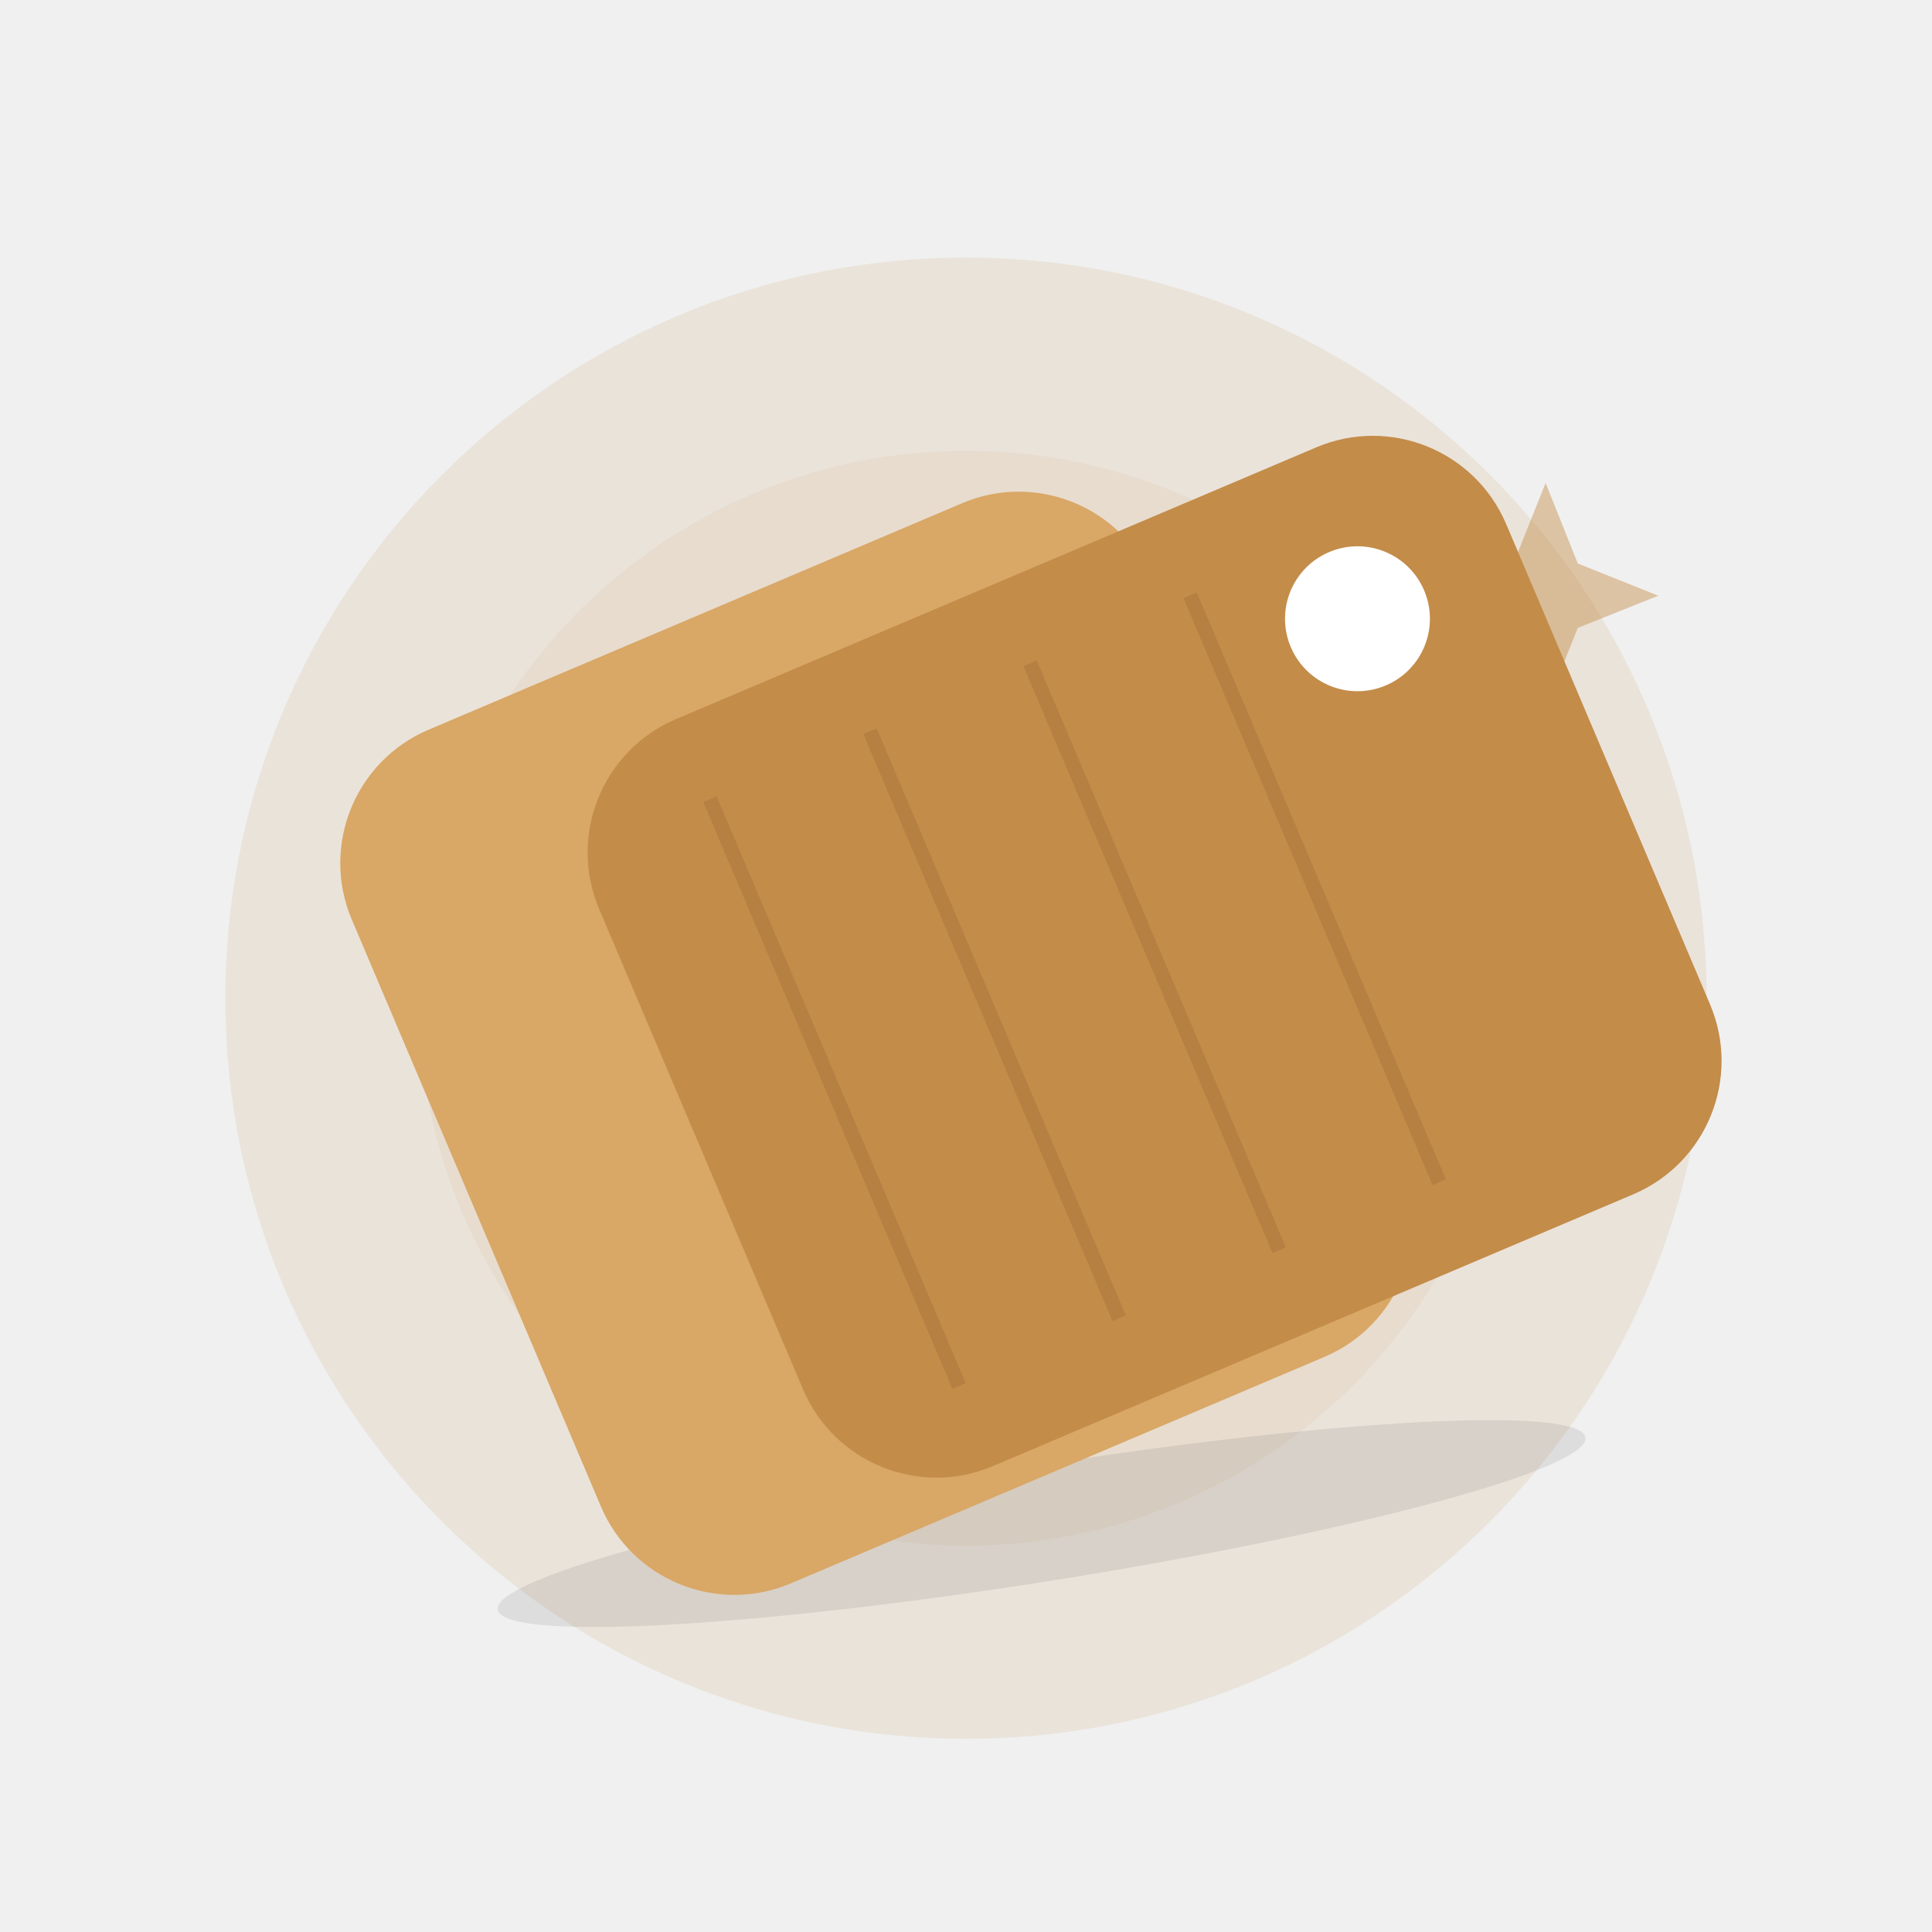
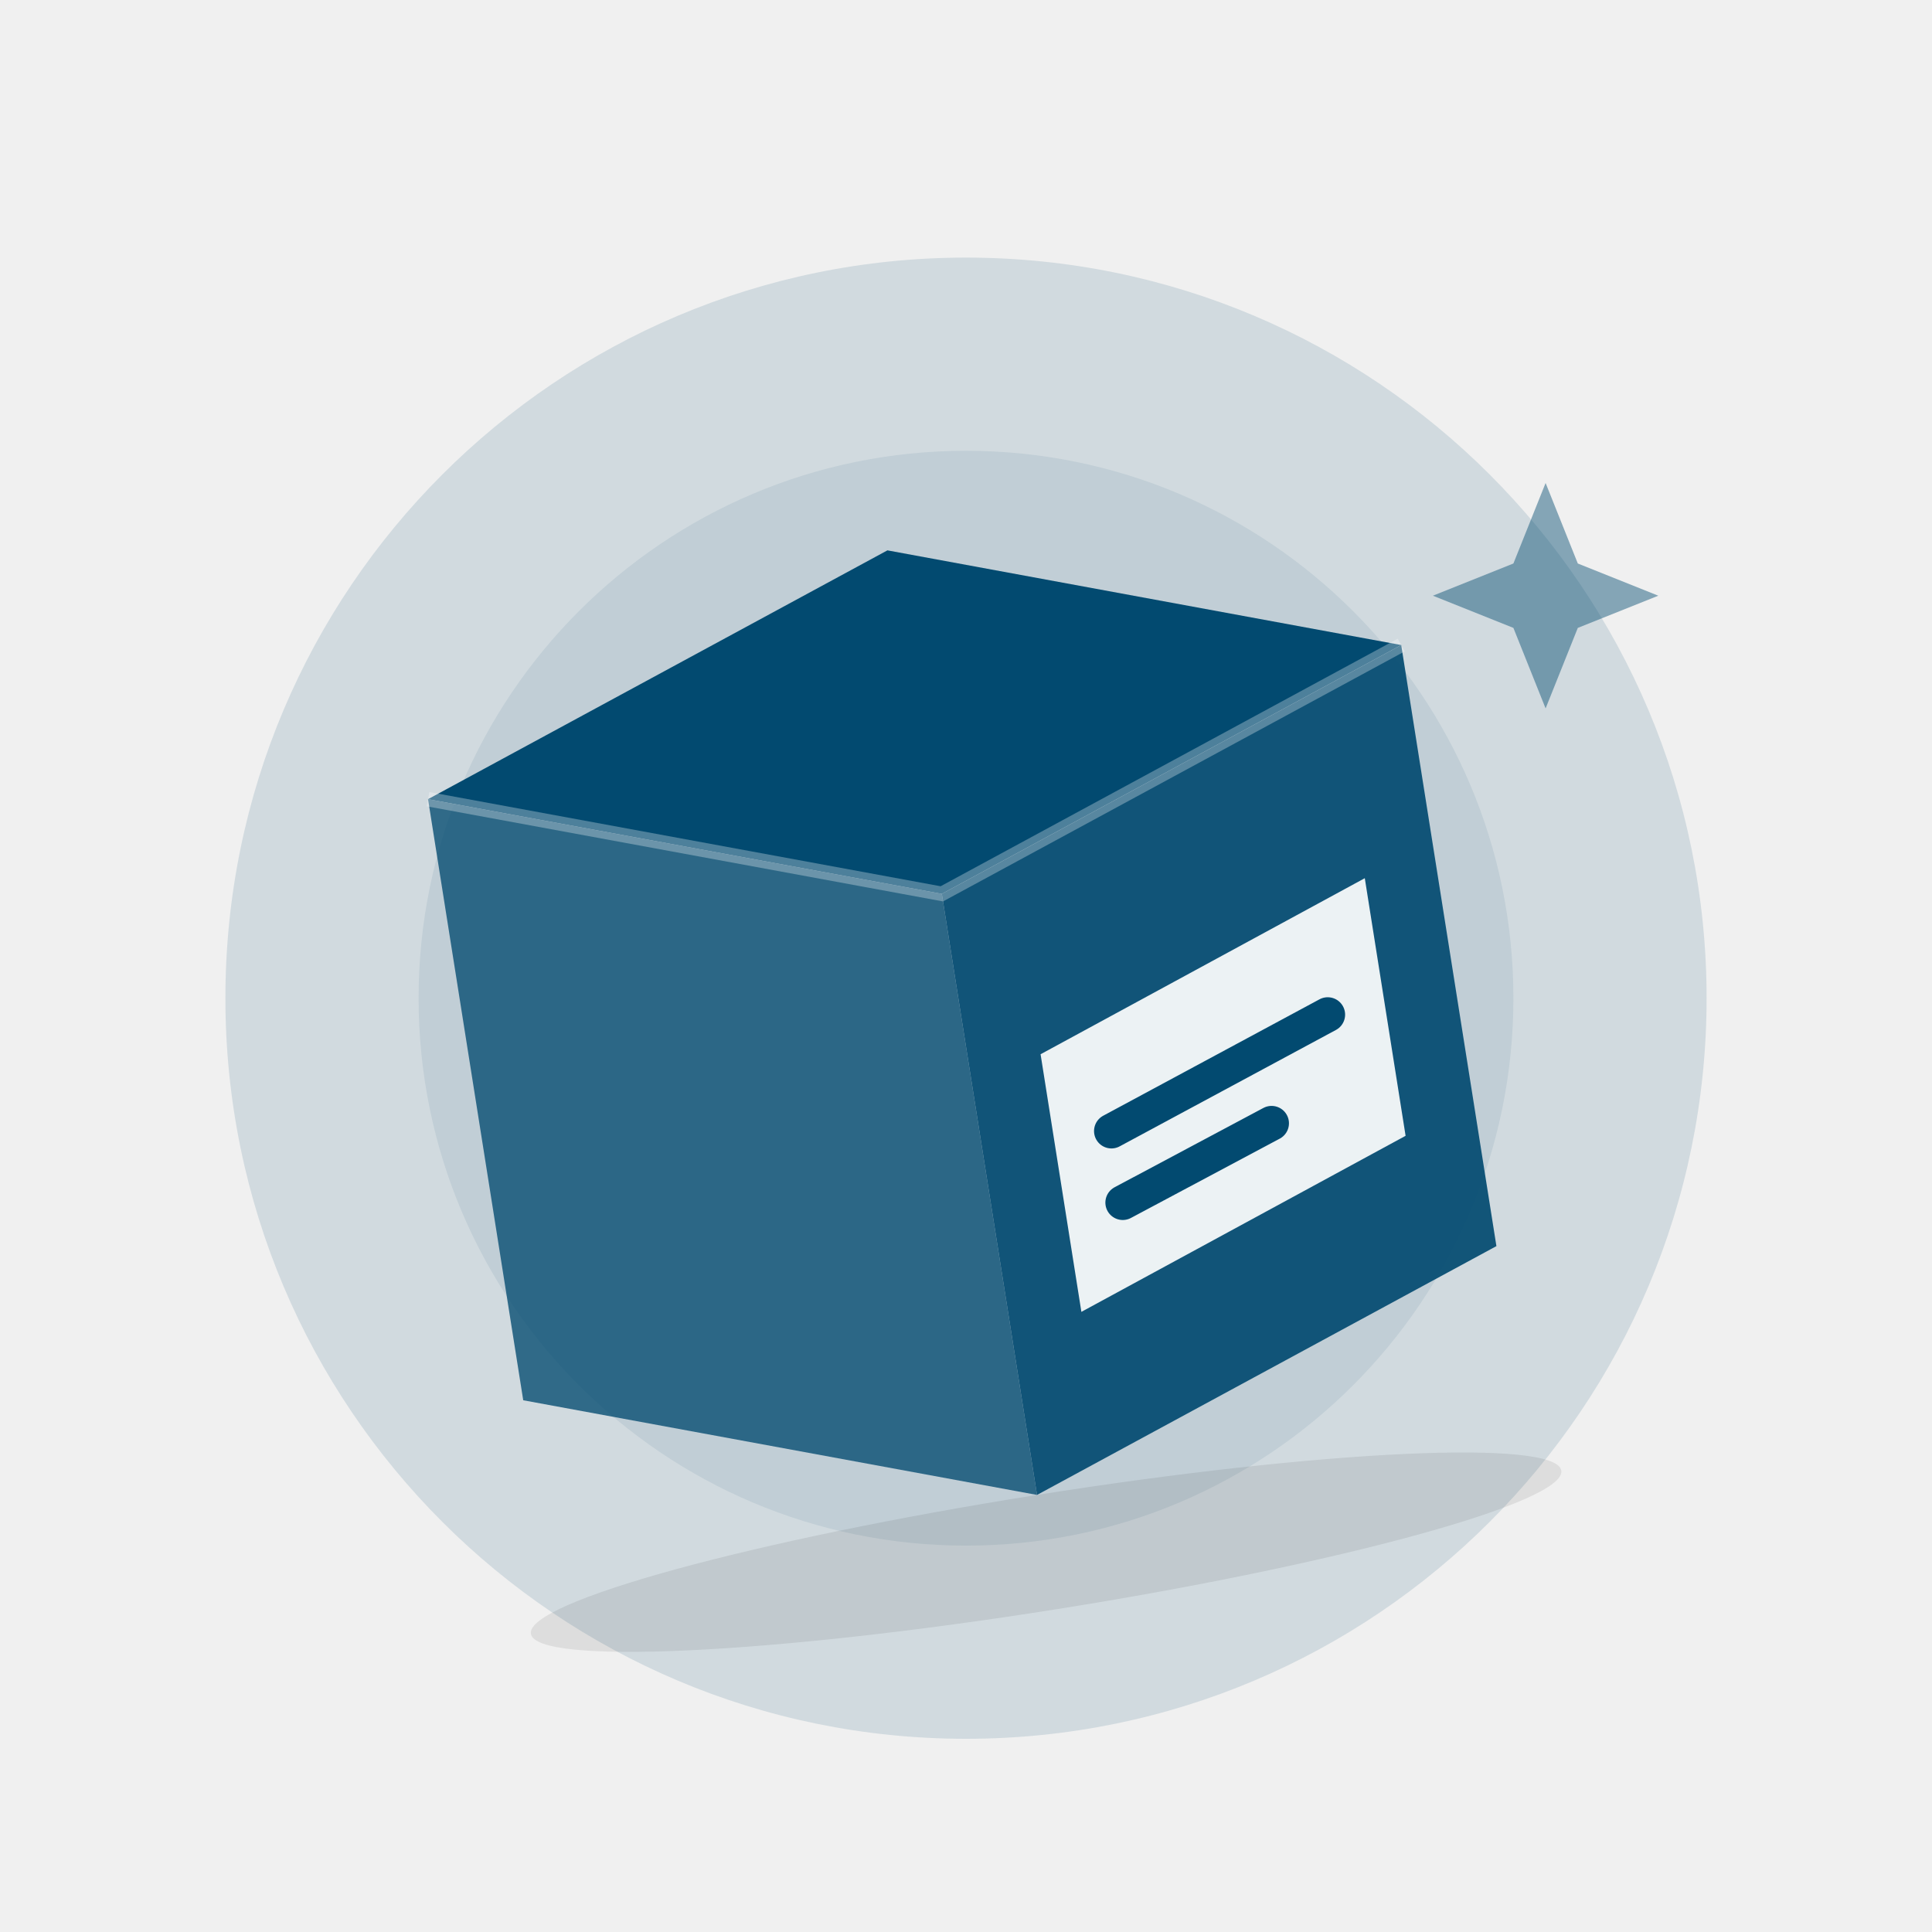
<svg xmlns="http://www.w3.org/2000/svg" viewBox="0 -10 120 120" width="600" height="600" font-family="Inter, Arial, sans-serif">
-   <circle cx="60" cy="52" r="46" fill="rgba(195,140,73,0.13)" />
-   <circle cx="60" cy="52" r="34" fill="rgba(195,140,73,0.08)" />
+   <circle cx="60" cy="52" r="46" fill="rgba(2,74,112,0.13)" />
+   <circle cx="60" cy="52" r="34" fill="rgba(2,74,112,0.08)" />
  <g transform="rotate(-9 60 55) translate(6 4) scale(.9)">
    <g>
-       <ellipse cx="60" cy="90" rx="38" ry="4" fill="#000" opacity=".08" />
-       <g transform="rotate(-14 60 55)">
-         <rect x="24" y="22" width="60" height="64" rx="10" fill="#d9a766" />
-         <rect x="40" y="28" width="68" height="56" rx="10" fill="#c38c49" />
-         <circle cx="96" cy="40" r="5" fill="#fff" />
-         <path d="M50 34v44" stroke="#a8743a" stroke-opacity=".5" />
-         <path d="M62 34v44" stroke="#a8743a" stroke-opacity=".5" />
-         <path d="M74 34v44" stroke="#a8743a" stroke-opacity=".5" />
-         <path d="M86 34v44" stroke="#a8743a" stroke-opacity=".5" />
-       </g>
+       <ellipse cx="60" cy="92" rx="36" ry="4" fill="#000" opacity=".08" />
+       <path d="M26 34l34-12 34 12-34 12z" fill="#024a70" />
+       <path d="M26 34l34 12v42L26 76z" fill="#024a70" opacity=".78" />
+       <path d="M94 34L60 46v42l34-12z" fill="#024a70" opacity=".92" />
+       <path d="M26 34l34 12 34-12" stroke="#fff" stroke-opacity=".3" fill="none" />
+       <path d="M65 58l24-8.5v18L65 76z" fill="#fff" opacity=".92" />
+       <path d="M69 64l16-5.6M69 69l11-3.8" stroke="#024a70" stroke-width="2.4" stroke-linecap="round" />
    </g>
  </g>
-   <path d="M96 20l2 5 5 2-5 2-2 5-2-5-5-2 5-2z" fill="rgba(195,140,73,0.45)" />
+   <path d="M96 20l2 5 5 2-5 2-2 5-2-5-5-2 5-2z" fill="rgba(2,74,112,0.45)" />
</svg>
